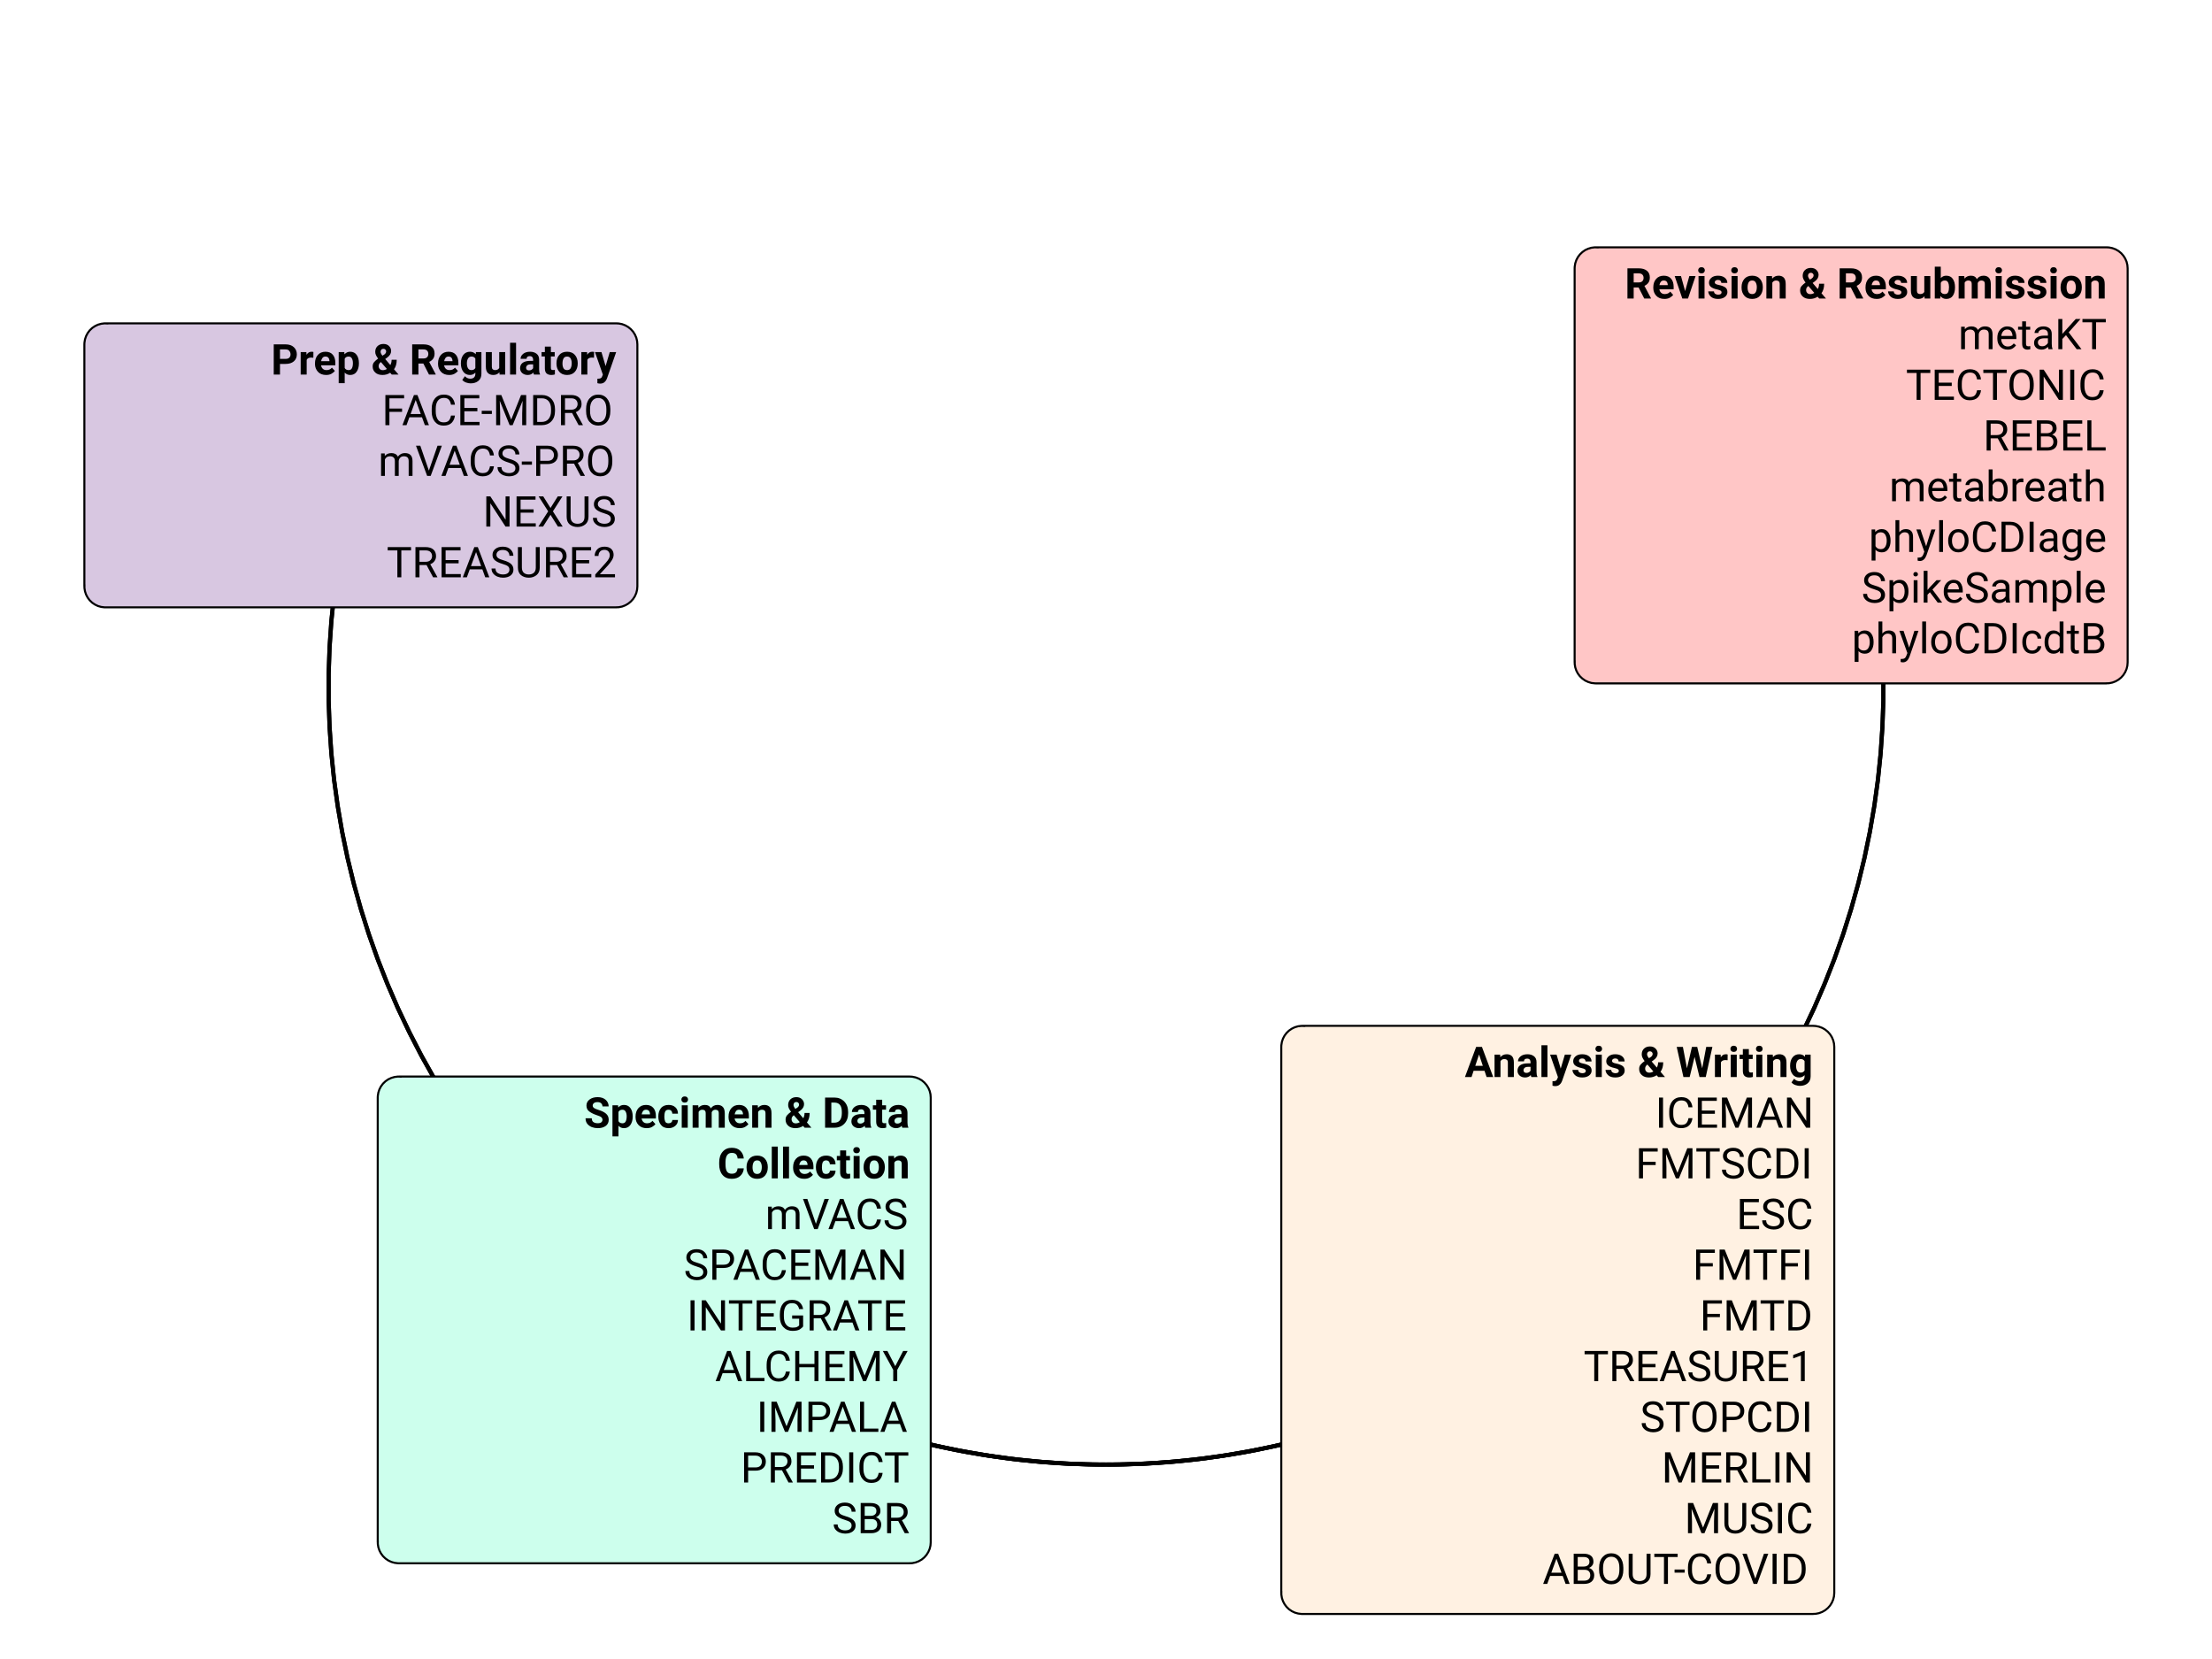
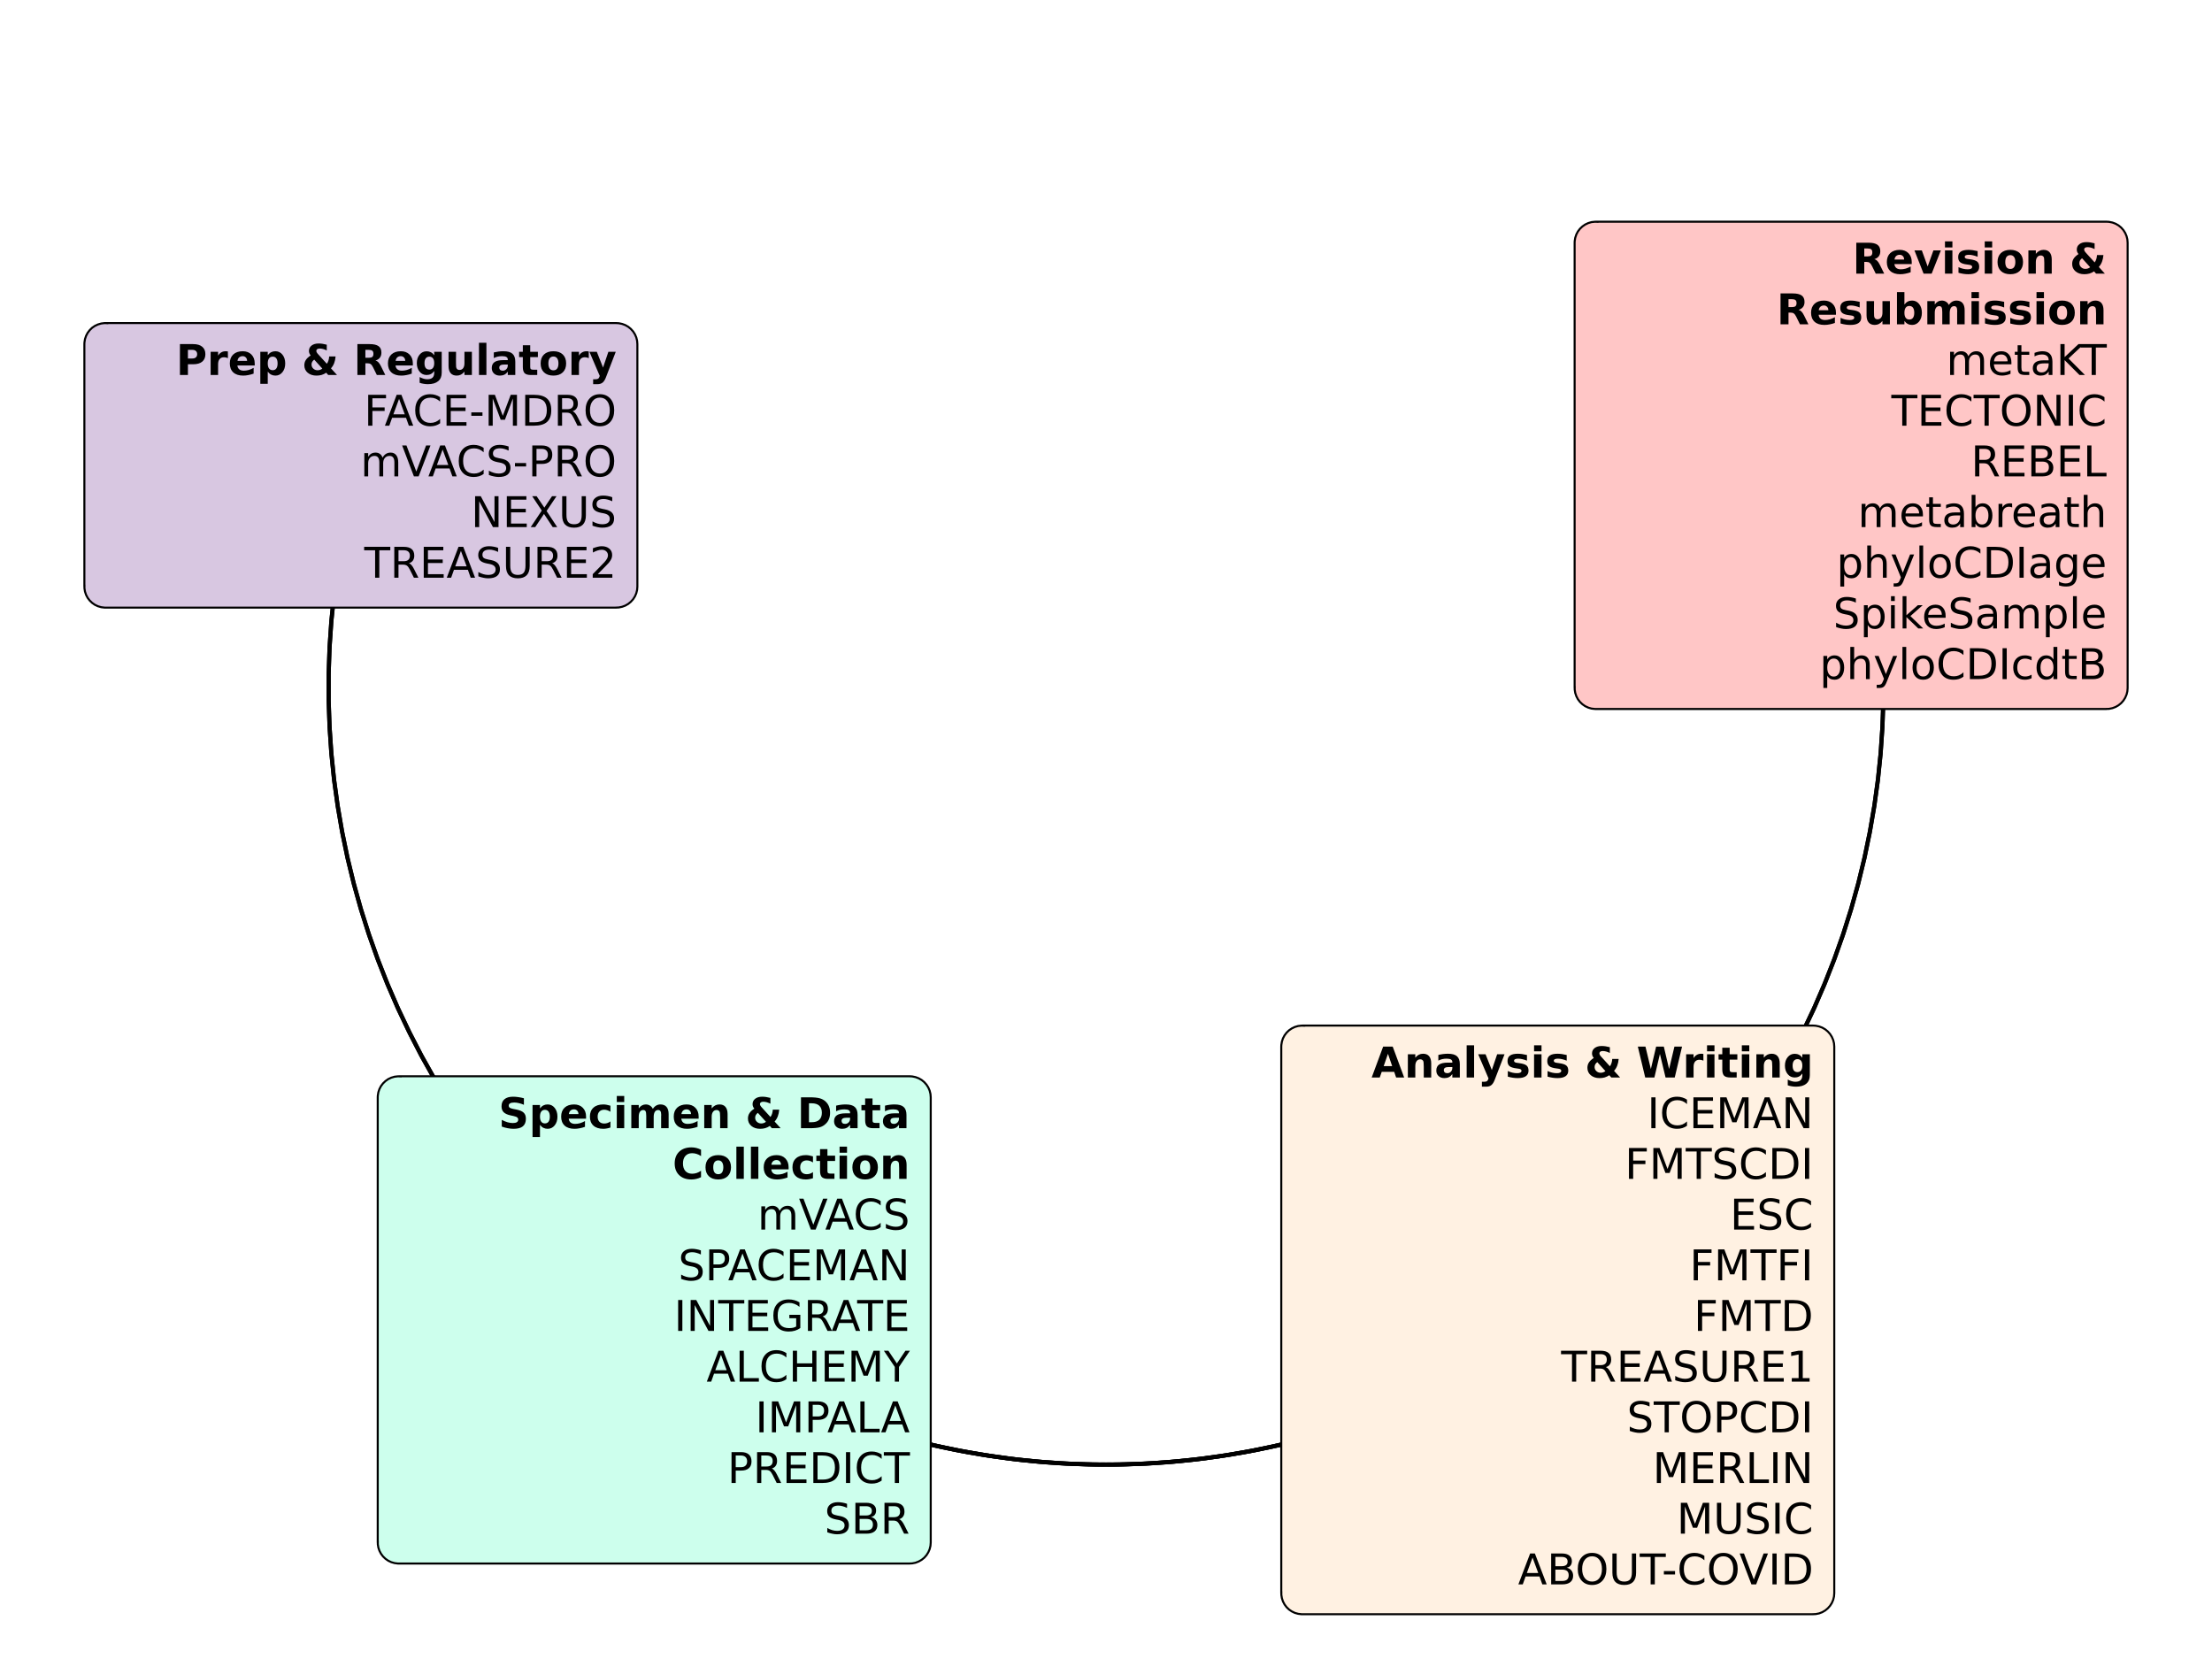
<svg xmlns="http://www.w3.org/2000/svg" class="svglite" width="576.00pt" height="432.00pt" viewBox="0 0 576.00 432.00">
  <defs>
    <style type="text/css">
    .svglite line, .svglite polyline, .svglite polygon, .svglite path, .svglite rect, .svglite circle {
      fill: none;
      stroke: #000000;
      stroke-linecap: round;
      stroke-linejoin: round;
      stroke-miterlimit: 10.00;
    }
    .svglite text {
      white-space: pre;
    }
  </style>
  </defs>
  <rect width="100%" height="100%" style="stroke: none; fill: none;" />
  <defs>
    <clipPath id="cpMC4wMHw1NzYuMDB8MC4wMHw0MzIuMDA=">
      <rect x="0.00" y="0.00" width="576.00" height="432.00" />
    </clipPath>
  </defs>
  <g clip-path="url(#cpMC4wMHw1NzYuMDB8MC4wMHw0MzIuMDA=)">
    <polyline points="405.64,343.70 399.97,347.60 394.18,351.31 388.26,354.82 382.23,358.12 376.09,361.22 369.85,364.11 363.51,366.78 357.09,369.24 350.58,371.47 344.01,373.49 337.36,375.28 330.67,376.84 323.92,378.18 317.13,379.28 310.31,380.16 303.46,380.80 296.60,381.21 289.72,381.38 282.84,381.32 275.97,381.03 269.11,380.51 262.28,379.75 255.47,378.76 248.70,377.54 241.98,376.09 235.31,374.41 228.70,372.51 222.16,370.38 215.69,368.03 209.31,365.47 203.02,362.69 196.83,359.70 190.74,356.49 184.76,353.09 178.91,349.48 173.18,345.68 167.58,341.68 162.12,337.50 156.81,333.13 151.65,328.58 146.64,323.86 141.80,318.98 137.13,313.93 132.63,308.73 128.31,303.38 124.18,297.88 120.23,292.25 116.48,286.48 112.92,280.59 109.57,274.59 106.43,268.47 103.49,262.25 100.77,255.94 98.26,249.53 95.97,243.05 93.90,236.49 92.06,229.86 90.44,223.17 89.06,216.44 87.90,209.66 86.97,202.84 86.27,196.00 85.81,189.14 85.58,182.26 85.58,175.39 85.82,168.51 86.29,161.65 87.00,154.81 87.93,148.00 89.10,141.22 90.49,134.48 92.12,127.80 93.97,121.17 " style="stroke-width: 1.07; stroke-linecap: butt;" />
    <polyline points="93.97,121.17 92.11,127.83 90.48,134.54 89.08,141.31 87.91,148.12 86.98,154.97 86.28,161.84 85.81,168.73 85.58,175.64 85.58,182.55 85.83,189.45 86.30,196.35 87.01,203.22 87.96,210.06 89.14,216.87 90.55,223.64 92.19,230.35 94.06,237.00 96.15,243.58 98.47,250.09 101.01,256.52 103.76,262.86 106.73,269.09 109.92,275.23 113.31,281.25 116.90,287.15 120.69,292.93 124.68,298.57 128.86,304.07 133.22,309.43 137.76,314.64 142.48,319.68 147.37,324.57 152.42,329.28 157.63,333.82 162.99,338.18 168.50,342.35 174.14,346.34 179.92,350.12 185.82,353.71 191.85,357.10 197.98,360.27 204.22,363.24 210.56,365.99 216.99,368.53 223.50,370.84 230.09,372.93 236.74,374.79 243.45,376.43 250.22,377.83 257.03,379.00 263.87,379.95 270.75,380.65 277.64,381.12 284.55,381.36 291.45,381.36 298.36,381.12 305.25,380.65 312.13,379.95 318.97,379.00 325.78,377.83 332.55,376.43 339.26,374.79 345.91,372.93 352.50,370.84 359.01,368.53 365.44,365.99 371.78,363.24 378.02,360.27 384.15,357.10 390.18,353.71 396.08,350.12 401.86,346.34 407.50,342.35 413.01,338.18 418.37,333.82 423.58,329.28 428.63,324.57 433.52,319.68 438.24,314.64 442.78,309.43 447.14,304.07 451.32,298.57 455.31,292.93 459.10,287.15 462.69,281.25 466.08,275.23 469.27,269.09 472.24,262.86 474.99,256.52 477.53,250.09 479.85,243.58 481.94,237.00 483.81,230.35 485.45,223.64 486.86,216.87 488.04,210.06 488.99,203.22 489.70,196.35 490.17,189.45 490.42,182.55 490.42,175.64 490.19,168.73 489.72,161.84 489.02,154.97 488.09,148.12 486.92,141.31 485.52,134.54 483.89,127.83 482.03,121.17 " style="stroke-width: 1.07; stroke-linecap: butt;" />
    <polyline points="482.03,121.17 483.88,127.80 485.51,134.48 486.90,141.22 488.07,148.00 489.00,154.81 489.71,161.65 490.18,168.51 490.42,175.39 490.42,182.26 490.19,189.14 489.73,196.00 489.03,202.84 488.10,209.66 486.94,216.44 485.56,223.17 483.94,229.86 482.10,236.49 480.03,243.05 477.74,249.53 475.23,255.94 472.51,262.25 469.57,268.47 466.43,274.59 463.08,280.59 459.52,286.48 455.77,292.25 451.82,297.88 447.69,303.38 443.37,308.73 438.87,313.93 434.20,318.98 429.36,323.86 424.35,328.58 419.19,333.13 413.88,337.50 408.42,341.68 402.82,345.68 397.09,349.48 391.24,353.09 385.26,356.49 379.17,359.70 372.98,362.69 366.69,365.47 360.31,368.03 353.84,370.38 347.30,372.51 340.69,374.41 334.02,376.09 327.30,377.54 320.53,378.76 313.72,379.75 306.89,380.51 300.03,381.03 293.16,381.32 286.28,381.38 279.40,381.21 272.54,380.80 265.69,380.16 258.87,379.28 252.08,378.18 245.33,376.84 238.64,375.28 231.99,373.49 225.42,371.47 218.91,369.24 212.49,366.78 206.15,364.11 199.91,361.22 193.77,358.12 187.74,354.82 181.82,351.31 176.03,347.60 170.36,343.70 " style="stroke-width: 1.07; stroke-linecap: butt;" />
-     <polygon points="339.12,420.27 472.16,420.27 471.94,420.27 472.82,420.23 473.68,420.06 474.51,419.74 475.27,419.30 475.95,418.75 476.54,418.09 477.01,417.34 477.36,416.53 477.57,415.67 477.64,414.79 477.64,414.79 477.64,272.61 477.64,272.61 477.57,271.73 477.36,270.88 477.01,270.06 476.54,269.32 475.95,268.66 475.27,268.10 474.51,267.66 473.68,267.35 472.82,267.17 472.16,267.13 339.12,267.13 339.78,267.17 338.90,267.14 338.02,267.24 337.17,267.49 336.38,267.87 335.65,268.37 335.02,268.98 334.49,269.68 334.08,270.46 333.80,271.30 333.66,272.17 333.64,272.61 333.64,414.79 333.66,414.35 333.66,415.23 333.80,416.11 334.08,416.94 334.49,417.72 335.02,418.43 335.65,419.04 336.38,419.54 337.17,419.92 338.02,420.16 338.90,420.27 " style="stroke-width: 0.53; fill: #FFF1E2;" />
-     <text x="381.42" y="280.46" style="font-size: 11.04px; font-weight: bold; font-family: &quot;Roboto&quot;;" textLength="42.26px" lengthAdjust="spacingAndGlyphs">Analysis</text>
-     <text x="426.44" y="280.46" style="font-size: 11.04px; font-weight: bold; font-family: &quot;Roboto&quot;;" textLength="7.24px" lengthAdjust="spacingAndGlyphs">&amp;</text>
-     <text x="436.42" y="280.46" style="font-size: 11.04px; font-weight: bold; font-family: &quot;Roboto&quot;;" textLength="35.73px" lengthAdjust="spacingAndGlyphs">Writing</text>
-     <text x="431.02" y="293.66" style="font-size: 11.04px; font-family: &quot;Roboto&quot;;" textLength="41.13px" lengthAdjust="spacingAndGlyphs">ICEMAN</text>
-     <text x="425.88" y="306.85" style="font-size: 11.04px; font-family: &quot;Roboto&quot;;" textLength="46.28px" lengthAdjust="spacingAndGlyphs">FMTSCDI</text>
-     <text x="452.16" y="320.05" style="font-size: 11.04px; font-family: &quot;Roboto&quot;;" textLength="20.00px" lengthAdjust="spacingAndGlyphs">ESC</text>
-     <text x="440.76" y="333.25" style="font-size: 11.04px; font-family: &quot;Roboto&quot;;" textLength="31.40px" lengthAdjust="spacingAndGlyphs">FMTFI</text>
-     <text x="442.61" y="346.45" style="font-size: 11.04px; font-family: &quot;Roboto&quot;;" textLength="29.55px" lengthAdjust="spacingAndGlyphs">FMTD</text>
-     <text x="412.36" y="359.65" style="font-size: 11.04px; font-family: &quot;Roboto&quot;;" textLength="59.80px" lengthAdjust="spacingAndGlyphs">TREASURE1</text>
-     <text x="427.06" y="372.85" style="font-size: 11.04px; font-family: &quot;Roboto&quot;;" textLength="45.10px" lengthAdjust="spacingAndGlyphs">STOPCDI</text>
-     <text x="432.67" y="386.04" style="font-size: 11.04px; font-family: &quot;Roboto&quot;;" textLength="39.49px" lengthAdjust="spacingAndGlyphs">MERLIN</text>
-     <text x="438.64" y="399.24" style="font-size: 11.04px; font-family: &quot;Roboto&quot;;" textLength="33.52px" lengthAdjust="spacingAndGlyphs">MUSIC</text>
-     <text x="401.68" y="412.44" style="font-size: 11.04px; font-family: &quot;Roboto&quot;;" textLength="70.48px" lengthAdjust="spacingAndGlyphs">ABOUT-COVID</text>
-     <polygon points="27.45,158.15 160.49,158.15 160.27,158.15 161.15,158.11 162.01,157.94 162.84,157.62 163.60,157.18 164.28,156.62 164.87,155.96 165.34,155.22 165.69,154.41 165.90,153.55 165.97,152.67 165.97,152.67 165.97,89.68 165.97,89.68 165.90,88.80 165.69,87.94 165.34,87.13 164.87,86.39 164.28,85.73 163.60,85.17 162.84,84.73 162.01,84.41 161.15,84.24 160.49,84.20 27.45,84.20 28.11,84.24 27.23,84.20 26.35,84.31 25.50,84.55 24.71,84.93 23.98,85.43 23.35,86.04 22.82,86.75 22.41,87.53 22.13,88.37 21.99,89.24 21.97,89.68 21.97,152.67 21.99,152.23 21.99,153.11 22.13,153.98 22.41,154.82 22.82,155.60 23.35,156.31 23.98,156.92 24.71,157.42 25.50,157.80 26.35,158.04 27.23,158.15 " style="stroke-width: 0.53; fill: #D8C7E1;" />
-     <text x="70.58" y="97.53" style="font-size: 11.04px; font-weight: bold; font-family: &quot;Roboto&quot;;" textLength="23.32px" lengthAdjust="spacingAndGlyphs">Prep</text>
-     <text x="96.65" y="97.53" style="font-size: 11.04px; font-weight: bold; font-family: &quot;Roboto&quot;;" textLength="7.24px" lengthAdjust="spacingAndGlyphs">&amp;</text>
-     <text x="106.63" y="97.53" style="font-size: 11.04px; font-weight: bold; font-family: &quot;Roboto&quot;;" textLength="53.86px" lengthAdjust="spacingAndGlyphs">Regulatory</text>
-     <text x="99.45" y="110.72" style="font-size: 11.04px; font-family: &quot;Roboto&quot;;" textLength="61.04px" lengthAdjust="spacingAndGlyphs">FACE-MDRO</text>
-     <text x="98.48" y="123.92" style="font-size: 11.04px; font-family: &quot;Roboto&quot;;" textLength="62.01px" lengthAdjust="spacingAndGlyphs">mVACS-PRO</text>
-     <text x="125.73" y="137.12" style="font-size: 11.04px; font-family: &quot;Roboto&quot;;" textLength="34.76px" lengthAdjust="spacingAndGlyphs">NEXUS</text>
-     <text x="100.69" y="150.32" style="font-size: 11.04px; font-family: &quot;Roboto&quot;;" textLength="59.80px" lengthAdjust="spacingAndGlyphs">TREASURE2</text>
-     <polygon points="415.51,177.95 548.55,177.95 548.33,177.94 549.21,177.91 550.08,177.73 550.90,177.42 551.66,176.98 552.35,176.42 552.93,175.76 553.40,175.02 553.75,174.20 553.96,173.35 554.03,172.47 554.03,172.47 554.03,69.88 554.03,69.88 553.96,69.00 553.75,68.14 553.40,67.33 552.93,66.59 552.35,65.93 551.66,65.37 550.90,64.93 550.08,64.62 549.21,64.44 548.55,64.40 415.51,64.40 416.17,64.44 415.29,64.40 414.41,64.51 413.57,64.76 412.77,65.13 412.05,65.64 411.41,66.25 410.88,66.95 410.47,67.73 410.19,68.57 410.05,69.44 410.03,69.88 410.03,172.47 410.05,172.03 410.05,172.91 410.19,173.78 410.47,174.62 410.88,175.40 411.41,176.10 412.05,176.71 412.77,177.21 413.57,177.59 414.41,177.84 415.29,177.94 " style="stroke-width: 0.53; fill: #FFC6C6;" />
-     <text x="423.08" y="77.73" style="font-size: 11.04px; font-weight: bold; font-family: &quot;Roboto&quot;;" textLength="42.52px" lengthAdjust="spacingAndGlyphs">Revision</text>
-     <text x="468.35" y="77.73" style="font-size: 11.04px; font-weight: bold; font-family: &quot;Roboto&quot;;" textLength="7.24px" lengthAdjust="spacingAndGlyphs">&amp;</text>
-     <text x="478.34" y="77.73" style="font-size: 11.04px; font-weight: bold; font-family: &quot;Roboto&quot;;" textLength="70.21px" lengthAdjust="spacingAndGlyphs">Resubmission</text>
-     <text x="509.92" y="90.93" style="font-size: 11.04px; font-family: &quot;Roboto&quot;;" textLength="38.64px" lengthAdjust="spacingAndGlyphs">metaKT</text>
-     <text x="496.30" y="104.12" style="font-size: 11.04px; font-family: &quot;Roboto&quot;;" textLength="52.25px" lengthAdjust="spacingAndGlyphs">TECTONIC</text>
-     <text x="516.41" y="117.32" style="font-size: 11.04px; font-family: &quot;Roboto&quot;;" textLength="32.14px" lengthAdjust="spacingAndGlyphs">REBEL</text>
-     <text x="491.95" y="130.52" style="font-size: 11.04px; font-family: &quot;Roboto&quot;;" textLength="56.61px" lengthAdjust="spacingAndGlyphs">metabreath</text>
-     <text x="486.61" y="143.72" style="font-size: 11.04px; font-family: &quot;Roboto&quot;;" textLength="61.94px" lengthAdjust="spacingAndGlyphs">phyloCDIage</text>
-     <text x="484.72" y="156.92" style="font-size: 11.04px; font-family: &quot;Roboto&quot;;" textLength="63.83px" lengthAdjust="spacingAndGlyphs">SpikeSample</text>
-     <text x="482.19" y="170.11" style="font-size: 11.04px; font-family: &quot;Roboto&quot;;" textLength="66.36px" lengthAdjust="spacingAndGlyphs">phyloCDIcdtB</text>
-     <polygon points="103.84,407.08 236.88,407.08 236.66,407.07 237.54,407.04 238.41,406.86 239.23,406.55 240.00,406.11 240.68,405.55 241.26,404.89 241.73,404.14 242.08,403.33 242.29,402.47 242.36,401.60 242.36,401.60 242.36,285.81 242.36,285.81 242.29,284.93 242.08,284.07 241.73,283.26 241.26,282.52 240.68,281.86 240.00,281.30 239.23,280.86 238.41,280.55 237.54,280.37 236.88,280.33 103.84,280.33 104.50,280.37 103.62,280.33 102.75,280.44 101.90,280.69 101.10,281.06 100.38,281.56 99.74,282.17 99.21,282.88 98.80,283.66 98.52,284.50 98.38,285.37 98.36,285.81 98.36,401.60 98.38,401.15 98.38,402.04 98.52,402.91 98.80,403.74 99.21,404.52 99.74,405.23 100.38,405.84 101.10,406.34 101.90,406.72 102.75,406.96 103.62,407.07 " style="stroke-width: 0.53; fill: #CDFFED;" />
-     <text x="152.10" y="293.66" style="font-size: 11.04px; font-weight: bold; font-family: &quot;Roboto&quot;;" textLength="49.31px" lengthAdjust="spacingAndGlyphs">Specimen</text>
-     <text x="204.17" y="293.66" style="font-size: 11.04px; font-weight: bold; font-family: &quot;Roboto&quot;;" textLength="7.24px" lengthAdjust="spacingAndGlyphs">&amp;</text>
-     <text x="214.15" y="293.66" style="font-size: 11.04px; font-weight: bold; font-family: &quot;Roboto&quot;;" textLength="22.73px" lengthAdjust="spacingAndGlyphs">Data</text>
-     <text x="186.81" y="306.85" style="font-size: 11.04px; font-weight: bold; font-family: &quot;Roboto&quot;;" textLength="50.08px" lengthAdjust="spacingAndGlyphs">Collection</text>
-     <text x="199.26" y="320.05" style="font-size: 11.04px; font-family: &quot;Roboto&quot;;" textLength="37.63px" lengthAdjust="spacingAndGlyphs">mVACS</text>
-     <text x="178.04" y="333.25" style="font-size: 11.04px; font-family: &quot;Roboto&quot;;" textLength="58.84px" lengthAdjust="spacingAndGlyphs">SPACEMAN</text>
-     <text x="178.83" y="346.45" style="font-size: 11.04px; font-family: &quot;Roboto&quot;;" textLength="58.05px" lengthAdjust="spacingAndGlyphs">INTEGRATE</text>
-     <text x="186.19" y="359.65" style="font-size: 11.04px; font-family: &quot;Roboto&quot;;" textLength="50.70px" lengthAdjust="spacingAndGlyphs">ALCHEMY</text>
-     <text x="196.98" y="372.85" style="font-size: 11.04px; font-family: &quot;Roboto&quot;;" textLength="39.90px" lengthAdjust="spacingAndGlyphs">IMPALA</text>
-     <text x="192.86" y="386.04" style="font-size: 11.04px; font-family: &quot;Roboto&quot;;" textLength="44.02px" lengthAdjust="spacingAndGlyphs">PREDICT</text>
-     <text x="216.66" y="399.24" style="font-size: 11.04px; font-family: &quot;Roboto&quot;;" textLength="20.22px" lengthAdjust="spacingAndGlyphs">SBR</text>
+     <polygon points="339.12,420.34 472.16,420.34 471.94,420.34 472.82,420.30 473.68,420.13 474.51,419.81 475.27,419.37 475.95,418.81 476.54,418.15 477.01,417.41 477.36,416.60 477.57,415.74 477.64,414.86 477.64,414.86 477.64,272.54 477.64,272.54 477.57,271.66 477.36,270.81 477.01,270.00 476.54,269.25 475.95,268.59 475.27,268.03 474.51,267.59 473.68,267.28 472.82,267.10 472.16,267.06 339.12,267.06 339.78,267.10 338.90,267.07 338.02,267.17 337.17,267.42 336.38,267.80 335.65,268.30 335.02,268.91 334.49,269.61 334.08,270.39 333.80,271.23 333.66,272.10 333.64,272.54 333.64,414.86 333.66,414.42 333.66,415.30 333.80,416.17 334.08,417.01 334.49,417.79 335.02,418.50 335.65,419.11 336.38,419.61 337.17,419.99 338.02,420.23 338.90,420.34 " style="stroke-width: 0.53; fill: #FFF1E2;" />
+     <text x="357.14" y="280.58" style="font-size: 11.04px; font-weight: bold; font-family: &quot;Bitstream Vera Sans&quot;;" textLength="51.72px" lengthAdjust="spacingAndGlyphs">Analysis</text>
+     <text x="412.70" y="280.58" style="font-size: 11.04px; font-weight: bold; font-family: &quot;Bitstream Vera Sans&quot;;" textLength="9.62px" lengthAdjust="spacingAndGlyphs">&amp;</text>
+     <text x="426.16" y="280.58" style="font-size: 11.04px; font-weight: bold; font-family: &quot;Bitstream Vera Sans&quot;;" textLength="46.00px" lengthAdjust="spacingAndGlyphs">Writing</text>
+     <text x="428.92" y="293.78" style="font-size: 11.04px; font-family: &quot;Bitstream Vera Sans&quot;;" textLength="43.24px" lengthAdjust="spacingAndGlyphs">ICEMAN</text>
+     <text x="423.10" y="306.98" style="font-size: 11.04px; font-family: &quot;Bitstream Vera Sans&quot;;" textLength="49.05px" lengthAdjust="spacingAndGlyphs">FMTSCDI</text>
+     <text x="450.49" y="320.18" style="font-size: 11.04px; font-family: &quot;Bitstream Vera Sans&quot;;" textLength="21.67px" lengthAdjust="spacingAndGlyphs">ESC</text>
+     <text x="439.96" y="333.38" style="font-size: 11.04px; font-family: &quot;Bitstream Vera Sans&quot;;" textLength="32.20px" lengthAdjust="spacingAndGlyphs">FMTFI</text>
+     <text x="441.06" y="346.57" style="font-size: 11.04px; font-family: &quot;Bitstream Vera Sans&quot;;" textLength="31.10px" lengthAdjust="spacingAndGlyphs">FMTD</text>
+     <text x="406.52" y="359.77" style="font-size: 11.04px; font-family: &quot;Bitstream Vera Sans&quot;;" textLength="65.64px" lengthAdjust="spacingAndGlyphs">TREASURE1</text>
+     <text x="423.63" y="372.97" style="font-size: 11.04px; font-family: &quot;Bitstream Vera Sans&quot;;" textLength="48.53px" lengthAdjust="spacingAndGlyphs">STOPCDI</text>
+     <text x="430.36" y="386.17" style="font-size: 11.04px; font-family: &quot;Bitstream Vera Sans&quot;;" textLength="41.80px" lengthAdjust="spacingAndGlyphs">MERLIN</text>
+     <text x="436.61" y="399.37" style="font-size: 11.04px; font-family: &quot;Bitstream Vera Sans&quot;;" textLength="35.55px" lengthAdjust="spacingAndGlyphs">MUSIC</text>
+     <text x="395.29" y="412.57" style="font-size: 11.04px; font-family: &quot;Bitstream Vera Sans&quot;;" textLength="76.87px" lengthAdjust="spacingAndGlyphs">ABOUT-COVID</text>
+     <polygon points="27.45,158.22 160.49,158.22 160.27,158.22 161.15,158.18 162.01,158.00 162.84,157.69 163.60,157.25 164.28,156.69 164.87,156.03 165.34,155.29 165.69,154.48 165.90,153.62 165.97,152.74 165.97,152.74 165.97,89.61 165.97,89.61 165.90,88.73 165.69,87.87 165.34,87.06 164.87,86.32 164.28,85.66 163.60,85.10 162.84,84.66 162.01,84.35 161.15,84.17 160.49,84.13 27.45,84.13 28.11,84.17 27.23,84.13 26.35,84.24 25.50,84.49 24.71,84.86 23.98,85.36 23.35,85.98 22.82,86.68 22.41,87.46 22.13,88.30 21.99,89.17 21.97,89.61 21.97,152.74 21.99,152.30 21.99,153.18 22.13,154.05 22.41,154.89 22.82,155.67 23.35,156.37 23.98,156.98 24.71,157.49 25.50,157.86 26.35,158.11 27.23,158.22 " style="stroke-width: 0.53; fill: #D8C7E1;" />
+     <text x="45.84" y="97.65" style="font-size: 11.04px; font-weight: bold; font-family: &quot;Bitstream Vera Sans&quot;;" textLength="28.91px" lengthAdjust="spacingAndGlyphs">Prep</text>
+     <text x="78.59" y="97.65" style="font-size: 11.04px; font-weight: bold; font-family: &quot;Bitstream Vera Sans&quot;;" textLength="9.62px" lengthAdjust="spacingAndGlyphs">&amp;</text>
+     <text x="92.05" y="97.65" style="font-size: 11.04px; font-weight: bold; font-family: &quot;Bitstream Vera Sans&quot;;" textLength="68.44px" lengthAdjust="spacingAndGlyphs">Regulatory</text>
+     <text x="94.80" y="110.85" style="font-size: 11.04px; font-family: &quot;Bitstream Vera Sans&quot;;" textLength="65.69px" lengthAdjust="spacingAndGlyphs">FACE-MDRO</text>
+     <text x="93.87" y="124.05" style="font-size: 11.04px; font-family: &quot;Bitstream Vera Sans&quot;;" textLength="66.61px" lengthAdjust="spacingAndGlyphs">mVACS-PRO</text>
+     <text x="122.64" y="137.25" style="font-size: 11.04px; font-family: &quot;Bitstream Vera Sans&quot;;" textLength="37.85px" lengthAdjust="spacingAndGlyphs">NEXUS</text>
+     <text x="94.85" y="150.44" style="font-size: 11.04px; font-family: &quot;Bitstream Vera Sans&quot;;" textLength="65.64px" lengthAdjust="spacingAndGlyphs">TREASURE2</text>
+     <polygon points="415.51,184.62 548.55,184.62 548.33,184.61 549.21,184.58 550.08,184.40 550.90,184.09 551.66,183.65 552.35,183.09 552.93,182.43 553.40,181.68 553.75,180.87 553.96,180.02 554.03,179.14 554.03,179.14 554.03,63.21 554.03,63.21 553.96,62.33 553.75,61.48 553.40,60.67 552.93,59.92 552.35,59.26 551.66,58.70 550.90,58.26 550.08,57.95 549.21,57.77 548.55,57.73 415.51,57.73 416.17,57.77 415.29,57.74 414.41,57.84 413.57,58.09 412.77,58.47 412.05,58.97 411.41,59.58 410.88,60.28 410.47,61.06 410.19,61.90 410.05,62.77 410.03,63.21 410.03,179.14 410.05,178.70 410.05,179.58 410.19,180.45 410.47,181.28 410.88,182.07 411.41,182.77 412.05,183.38 412.77,183.88 413.57,184.26 414.41,184.51 415.29,184.61 " style="stroke-width: 0.53; fill: #FFC6C6;" />
+     <text x="482.36" y="71.25" style="font-size: 11.04px; font-weight: bold; font-family: &quot;Bitstream Vera Sans&quot;;" textLength="52.73px" lengthAdjust="spacingAndGlyphs">Revision</text>
+     <text x="538.93" y="71.25" style="font-size: 11.04px; font-weight: bold; font-family: &quot;Bitstream Vera Sans&quot;;" textLength="9.62px" lengthAdjust="spacingAndGlyphs">&amp;</text>
+     <text x="462.63" y="84.45" style="font-size: 11.04px; font-weight: bold; font-family: &quot;Bitstream Vera Sans&quot;;" textLength="85.92px" lengthAdjust="spacingAndGlyphs">Resubmission</text>
+     <text x="506.81" y="97.65" style="font-size: 11.04px; font-family: &quot;Bitstream Vera Sans&quot;;" textLength="41.74px" lengthAdjust="spacingAndGlyphs">metaKT</text>
+     <text x="492.51" y="110.85" style="font-size: 11.04px; font-family: &quot;Bitstream Vera Sans&quot;;" textLength="56.04px" lengthAdjust="spacingAndGlyphs">TECTONIC</text>
+     <text x="513.24" y="124.05" style="font-size: 11.04px; font-family: &quot;Bitstream Vera Sans&quot;;" textLength="35.32px" lengthAdjust="spacingAndGlyphs">REBEL</text>
+     <text x="483.77" y="137.25" style="font-size: 11.04px; font-family: &quot;Bitstream Vera Sans&quot;;" textLength="64.78px" lengthAdjust="spacingAndGlyphs">metabreath</text>
+     <text x="478.22" y="150.44" style="font-size: 11.04px; font-family: &quot;Bitstream Vera Sans&quot;;" textLength="70.34px" lengthAdjust="spacingAndGlyphs">phyloCDIage</text>
+     <text x="477.35" y="163.64" style="font-size: 11.04px; font-family: &quot;Bitstream Vera Sans&quot;;" textLength="71.20px" lengthAdjust="spacingAndGlyphs">SpikeSample</text>
+     <text x="473.81" y="176.84" style="font-size: 11.04px; font-family: &quot;Bitstream Vera Sans&quot;;" textLength="74.74px" lengthAdjust="spacingAndGlyphs">phyloCDIcdtB</text>
+     <polygon points="103.84,407.14 236.88,407.14 236.66,407.14 237.54,407.10 238.41,406.93 239.23,406.61 240.00,406.17 240.68,405.62 241.26,404.96 241.73,404.21 242.08,403.40 242.29,402.54 242.36,401.66 242.36,401.66 242.36,285.74 242.36,285.74 242.29,284.86 242.08,284.00 241.73,283.19 241.26,282.45 240.68,281.79 240.00,281.23 239.23,280.79 238.41,280.48 237.54,280.30 236.88,280.26 103.84,280.26 104.50,280.30 103.62,280.27 102.75,280.37 101.90,280.62 101.10,280.99 100.38,281.50 99.74,282.11 99.21,282.81 98.80,283.59 98.52,284.43 98.38,285.30 98.36,285.74 98.36,401.66 98.38,401.22 98.38,402.11 98.52,402.98 98.80,403.81 99.21,404.59 99.74,405.30 100.38,405.91 101.10,406.41 101.90,406.79 102.75,407.03 103.62,407.14 " style="stroke-width: 0.53; fill: #CDFFED;" />
+     <text x="129.80" y="293.78" style="font-size: 11.04px; font-weight: bold; font-family: &quot;Bitstream Vera Sans&quot;;" textLength="60.47px" lengthAdjust="spacingAndGlyphs">Specimen</text>
+     <text x="194.11" y="293.78" style="font-size: 11.04px; font-weight: bold; font-family: &quot;Bitstream Vera Sans&quot;;" textLength="9.62px" lengthAdjust="spacingAndGlyphs">&amp;</text>
+     <text x="207.56" y="293.78" style="font-size: 11.04px; font-weight: bold; font-family: &quot;Bitstream Vera Sans&quot;;" textLength="29.32px" lengthAdjust="spacingAndGlyphs">Data</text>
+     <text x="175.14" y="306.98" style="font-size: 11.04px; font-weight: bold; font-family: &quot;Bitstream Vera Sans&quot;;" textLength="61.74px" lengthAdjust="spacingAndGlyphs">Collection</text>
+     <text x="197.25" y="320.18" style="font-size: 11.04px; font-family: &quot;Bitstream Vera Sans&quot;;" textLength="39.64px" lengthAdjust="spacingAndGlyphs">mVACS</text>
+     <text x="176.60" y="333.38" style="font-size: 11.04px; font-family: &quot;Bitstream Vera Sans&quot;;" textLength="60.29px" lengthAdjust="spacingAndGlyphs">SPACEMAN</text>
+     <text x="175.51" y="346.57" style="font-size: 11.04px; font-family: &quot;Bitstream Vera Sans&quot;;" textLength="61.37px" lengthAdjust="spacingAndGlyphs">INTEGRATE</text>
+     <text x="183.96" y="359.77" style="font-size: 11.04px; font-family: &quot;Bitstream Vera Sans&quot;;" textLength="52.92px" lengthAdjust="spacingAndGlyphs">ALCHEMY</text>
+     <text x="196.67" y="372.97" style="font-size: 11.04px; font-family: &quot;Bitstream Vera Sans&quot;;" textLength="40.21px" lengthAdjust="spacingAndGlyphs">IMPALA</text>
+     <text x="189.41" y="386.17" style="font-size: 11.04px; font-family: &quot;Bitstream Vera Sans&quot;;" textLength="47.48px" lengthAdjust="spacingAndGlyphs">PREDICT</text>
+     <text x="214.66" y="399.37" style="font-size: 11.04px; font-family: &quot;Bitstream Vera Sans&quot;;" textLength="22.23px" lengthAdjust="spacingAndGlyphs">SBR</text>
  </g>
</svg>
